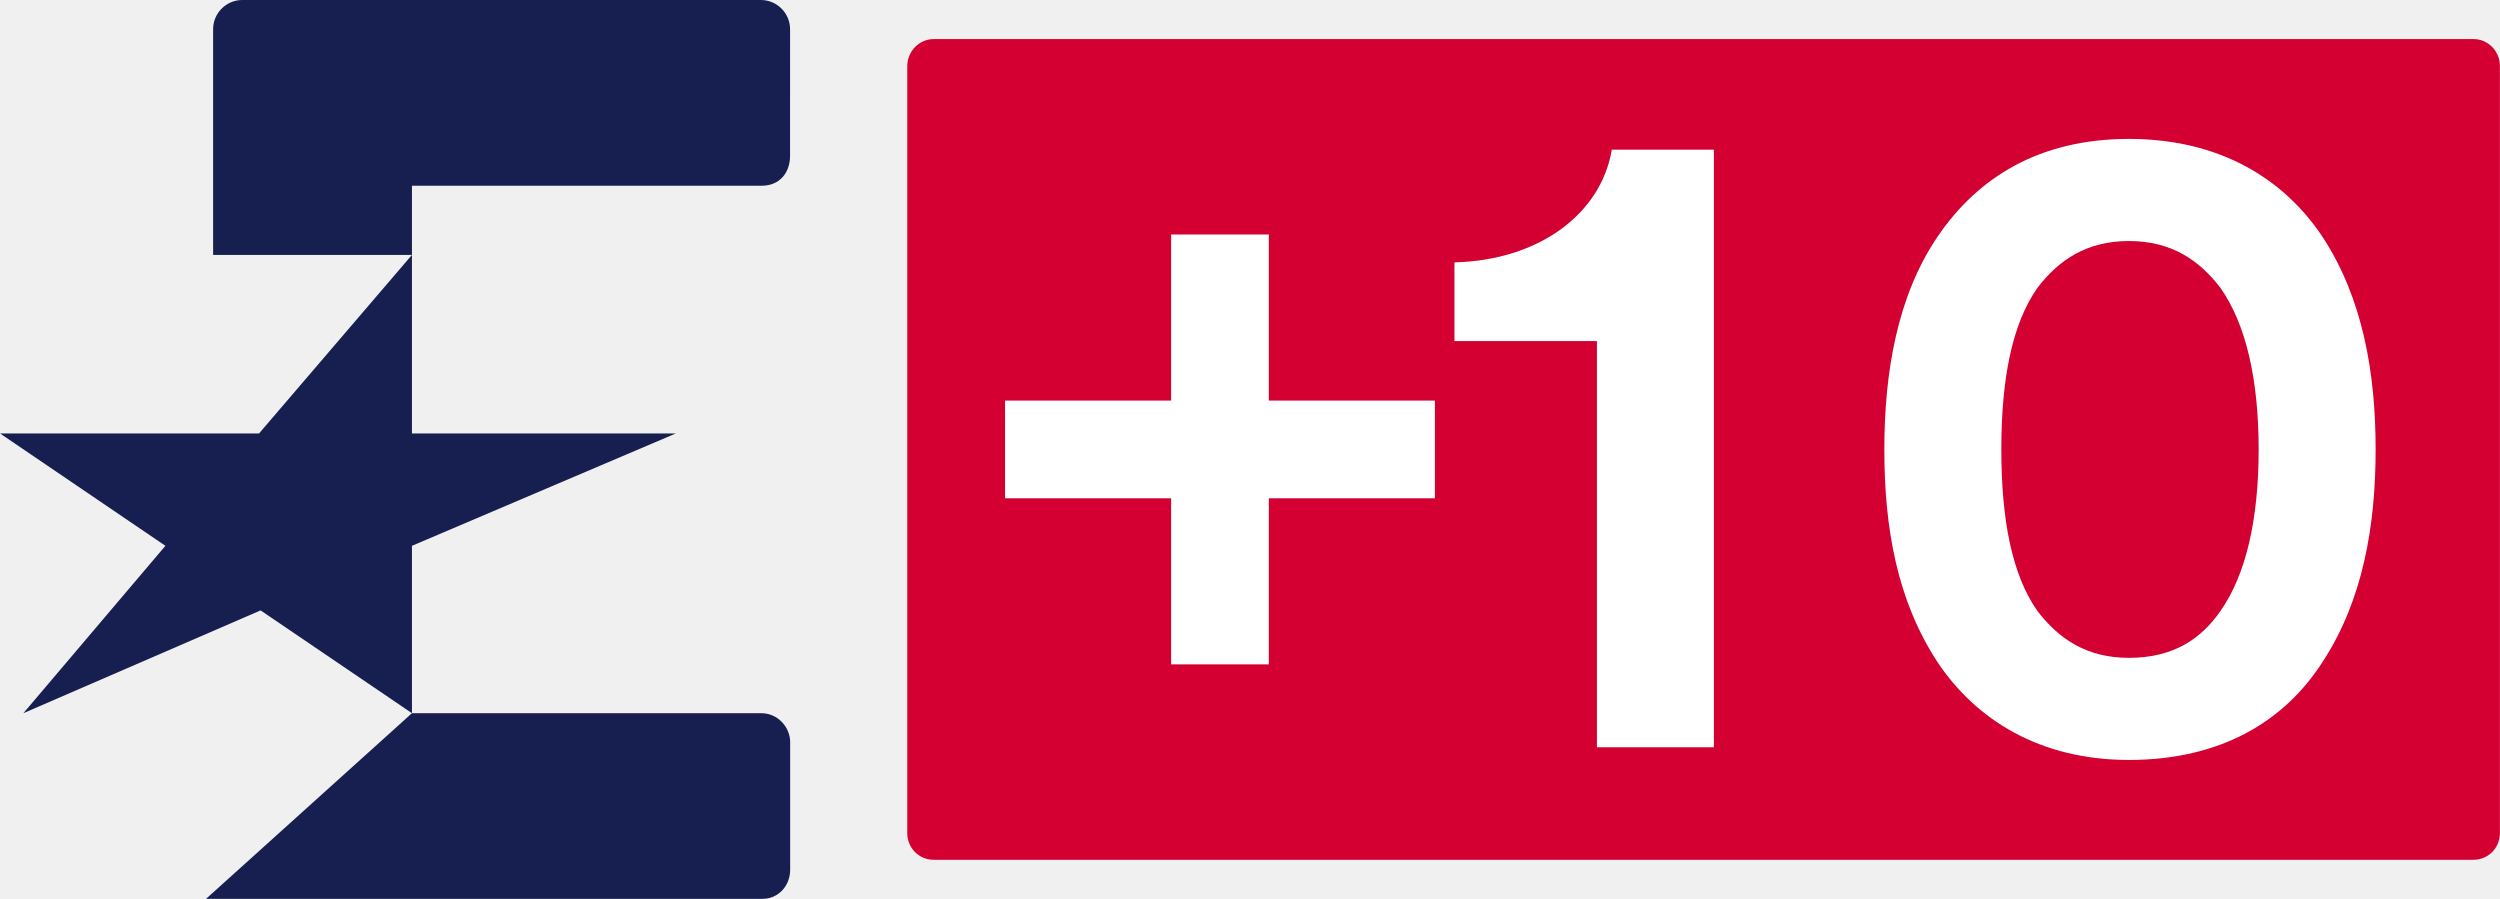
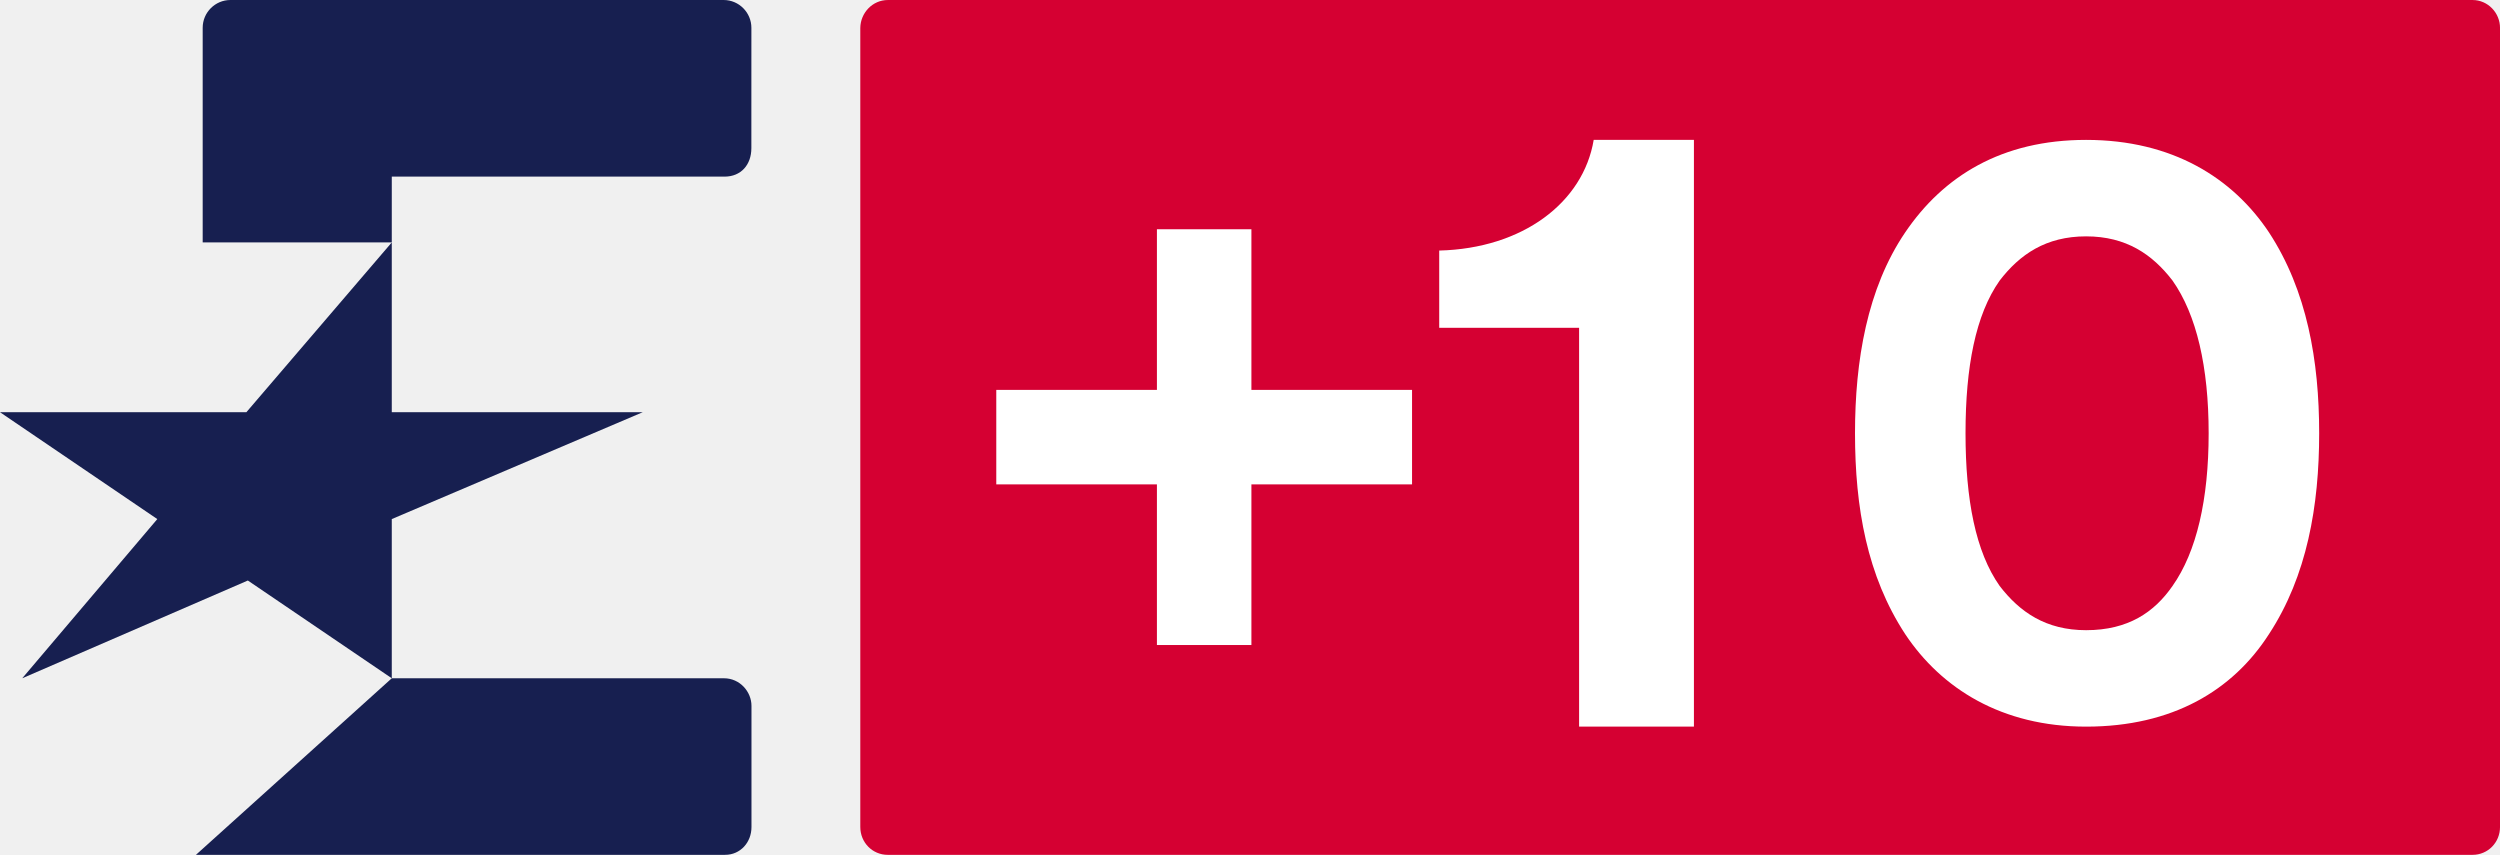
- <svg xmlns="http://www.w3.org/2000/svg" id="Layer_1" width="127.94" height="46" enable-background="new 0 0 1000 611.2" version="1.1" viewBox="0 0 127.94 46" xml:space="preserve">
-   <path id="path36-1-0" d="m126.58 44h-78.801c-0.752 0-1.349-0.605-1.349-1.368l1e-4 -39.263c0.01-0.737 0.601-1.369 1.355-1.369h78.801c0.752 0 1.349 0.632 1.349 1.368v39.263c0 0.763-0.597 1.368-1.349 1.368" fill="#d50032" stroke-width=".667" />
-   <g id="g863-1-9-8" transform="matrix(.076009 0 0 .076009 0 -.45704)" fill="#171f50">
+ <svg xmlns="http://www.w3.org/2000/svg" id="Layer_1" width="643.39" height="220" enable-background="new 0 0 1000 611.2" version="1.1" viewBox="0 0 643.39 220" xml:space="preserve">
+   <path id="path36-1-0" d="m636.3 220h-407.83c-3.941 0-7.066-3.17-7.066-7.168l5.3e-4 -205.66c0.052-3.861 3.146-7.169 7.095-7.169h407.83c3.94 0 7.065 3.308 7.065 7.168v205.66c0 3.998-3.125 7.168-7.065 7.168" fill="#d50032" stroke-width="3.495" />
+   <g id="g863-1-9-8" transform="matrix(.36352 0 0 .36352 0 -2.1859)" fill="#171f50">
    <path id="path2-1-9-9" d="m277.36 177.64h-133.87v-151.97c0-10.824 8.833-19.657 19.657-19.657h349.15c10.845 0 19.656 8.876 19.656 19.721l-0.021 85.187c0 11.711-7.317 20.133-18.964 20.133h-235.6z" />
    <path id="path4-8-1-0" d="m513.02 611.2h-374.3l138.64-125h235.19c11.301 0 19.462 9.569 19.462 19.505v85.836c0 10.846-7.858 19.656-18.682 19.656" />
-     <polygon id="polygon6-4-3-0" points="455.03 297.84 277.36 297.84 277.36 177.64 174.42 297.84 0 297.84 111.36 373.5 15.738 486.2 175.46 416.99 277.36 486.2 277.36 373.5" />
+     <polygon id="polygon6-4-3-0" points="277.36 373.5 455.03 297.84 277.36 297.84 277.36 177.64 174.42 297.84 0 297.84 111.36 373.5 15.738 486.2 175.46 416.99 277.36 486.2" />
  </g>
-   <path id="path9-9-6-8" d="m59.933 12v8.5h-8.5v5h8.5v8.5h5v-8.5h8.5v-5h-8.5v-8.5z" fill="#fff" stroke-width="1.077" />
-   <path id="Fill-14-68" d="m81.724 38.242v-20.789h-7.291v-4.026c4.354-0.109 7.509-2.504 8.053-5.769h5.224v30.585z" fill="#fff" fill-rule="evenodd" stroke-width=".538" />
-   <path id="Fill-16-0" d="m104.27 31.272c1.088 1.415 2.503 2.394 4.68 2.394 2.286 0 3.701-0.98 4.681-2.394 1.305-1.85 1.958-4.68 1.958-8.272 0-3.591-0.653-6.422-1.958-8.272-1.088-1.415-2.504-2.393-4.681-2.393s-3.592 0.978-4.68 2.393c-1.306 1.85-1.85 4.681-1.85 8.272 0 3.592 0.544 6.422 1.85 8.272m-5.116-19.156c2.068-3.046 5.225-5.007 9.796-5.007 4.681 0 7.946 2.068 9.904 5.007 2.068 3.156 2.721 6.966 2.721 10.884 0 3.918-0.653 7.728-2.721 10.884-1.958 3.047-5.223 5.007-9.904 5.007-4.57 0-7.836-2.067-9.796-5.007-2.068-3.156-2.721-6.856-2.721-10.884 0-3.918 0.653-7.837 2.721-10.884" fill="#fff" fill-rule="evenodd" stroke-width=".538" />
+   <path id="path9-9-6" d="m297.74 59v41.341h-41.341v24.318h41.341v41.341h24.318v-41.341h41.341v-24.318h-41.341v-41.341z" fill="#fff" stroke-width="5.238" />
+   <g id="g848" transform="translate(298.43 148.76)" fill="#fff" fill-rule="evenodd">
+     <path id="Fill-14-68-0" d="m107.96 38.239v-102.64h-35.998v-19.876c21.493-0.537 37.071-12.364 39.757-28.483h25.792v151z" stroke-width="2.657" />
+     <path id="Fill-16-0" d="m216.2 2.045c5.171 6.723 11.894 11.377 22.236 11.377 10.86 0 17.582-4.654 22.241-11.377 6.2-8.791 9.303-22.236 9.303-39.302 0-17.06-3.103-30.511-9.303-39.302-5.171-6.723-11.899-11.372-22.241-11.372s-17.065 4.649-22.236 11.372c-6.206 8.791-8.791 22.241-8.791 39.302 0 17.065 2.586 30.511 8.791 39.302m-24.305-91.014c9.825-14.475 24.827-23.788 46.541-23.788 22.241 0 37.755 9.825 47.058 23.788 9.825 14.997 12.929 33.096 12.929 51.712 0 18.617-3.103 36.717-12.929 51.712-9.303 14.479-24.817 23.788-47.058 23.788-21.714 0-37.229-9.82-46.541-23.788-9.825-14.997-12.928-32.575-12.928-51.712 0-18.617 3.103-37.234 12.928-51.712" stroke-width="2.557" />
+   </g>
</svg>
